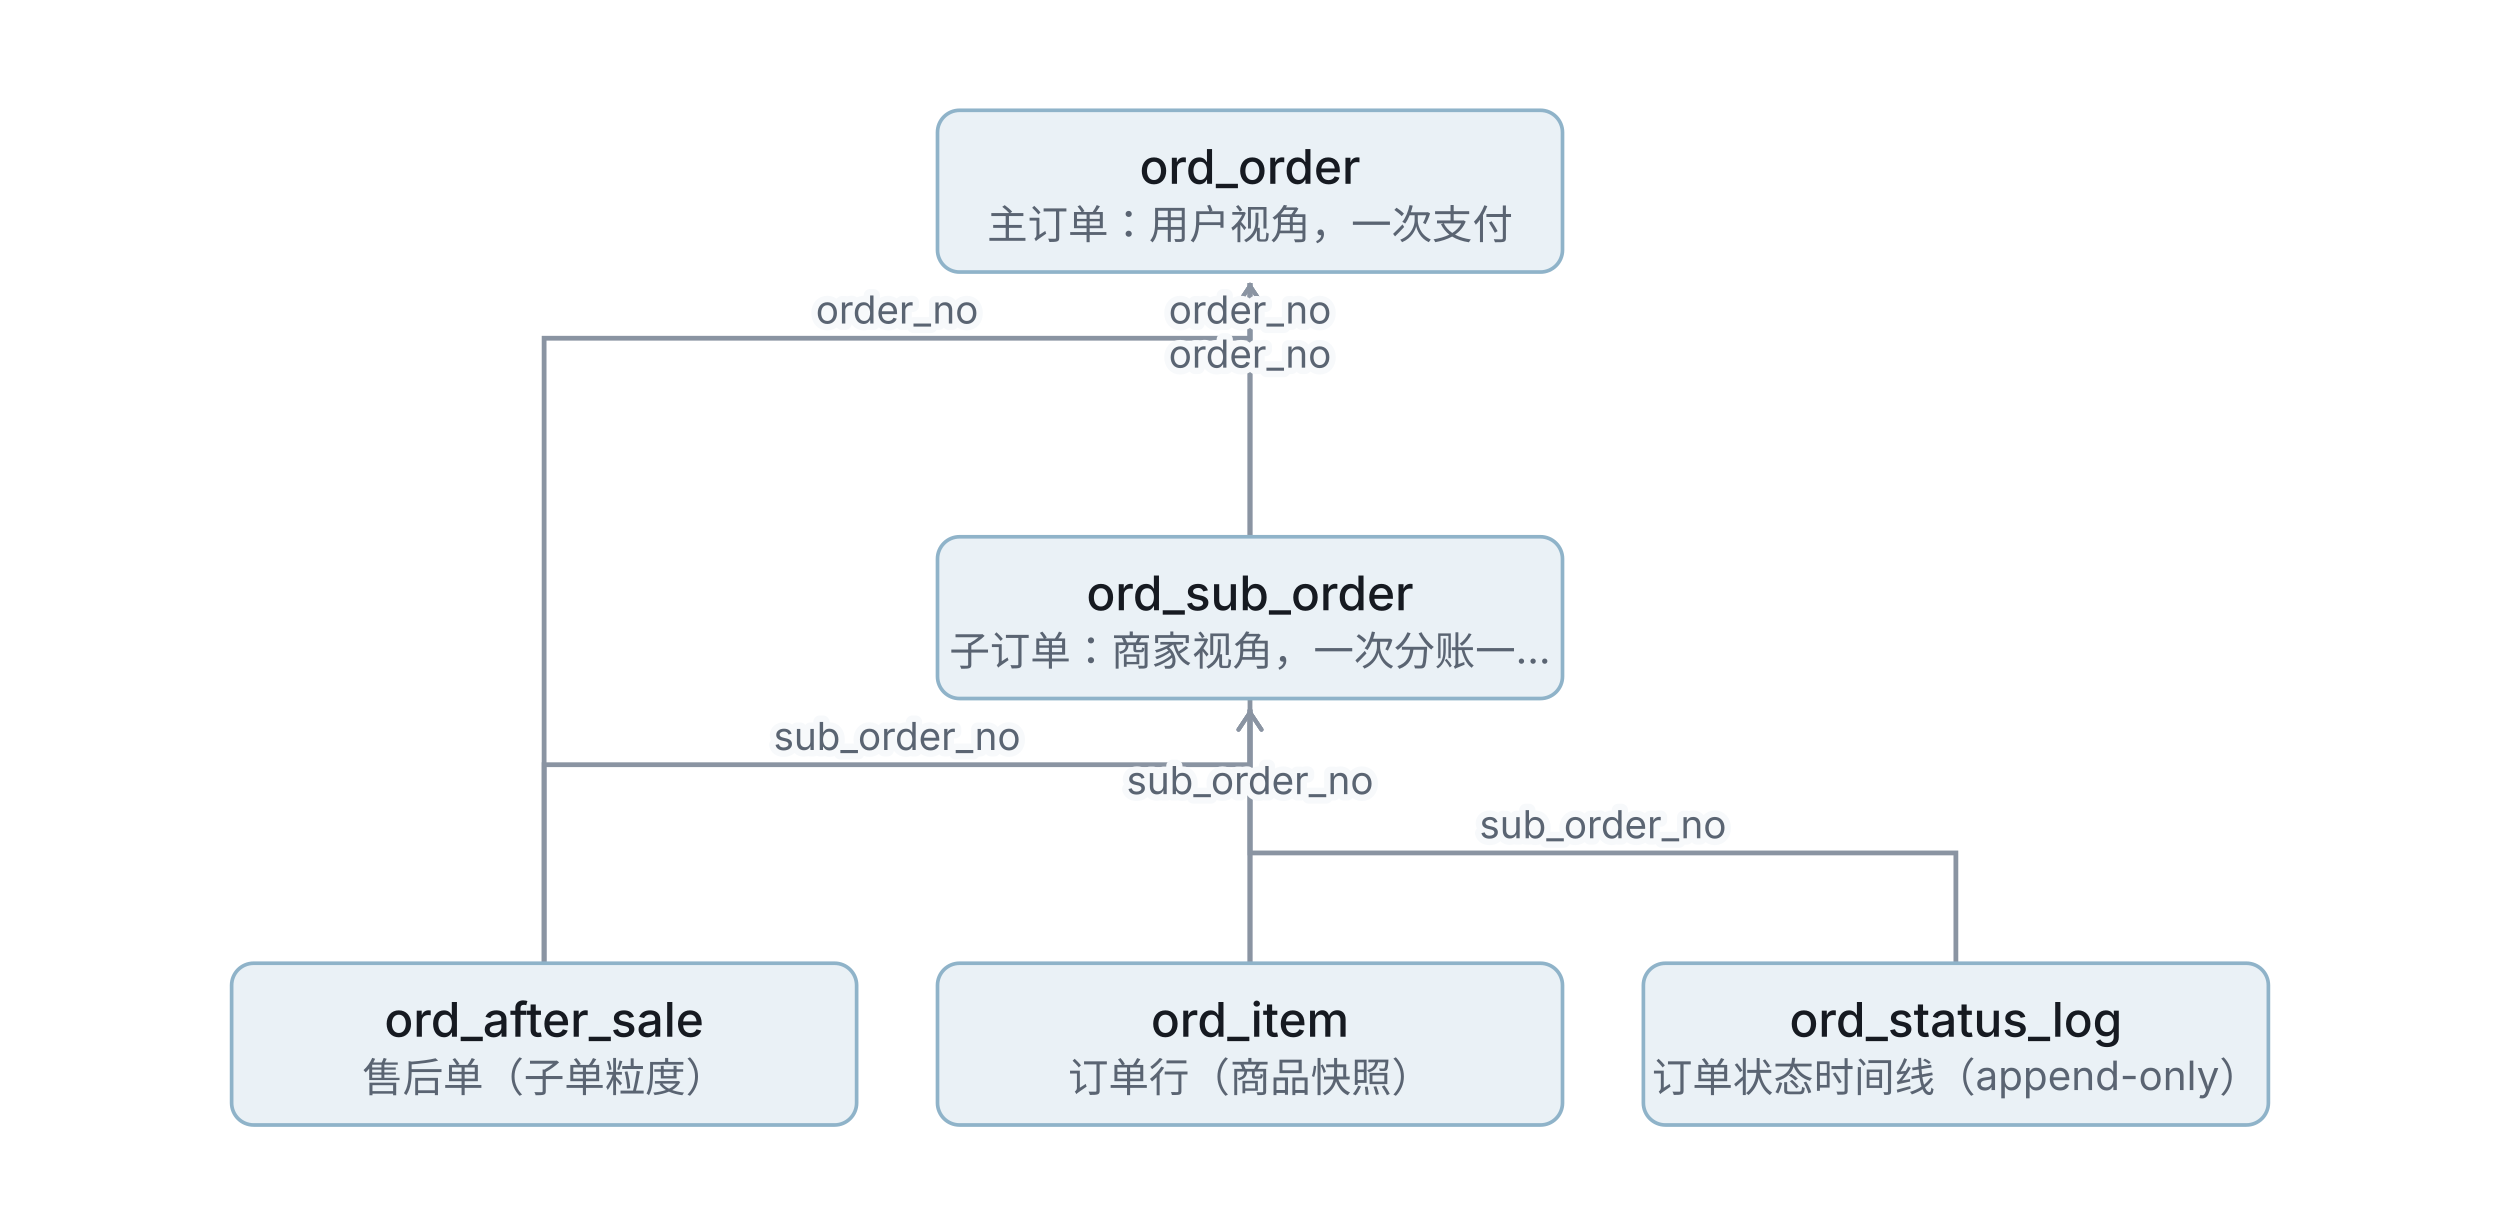
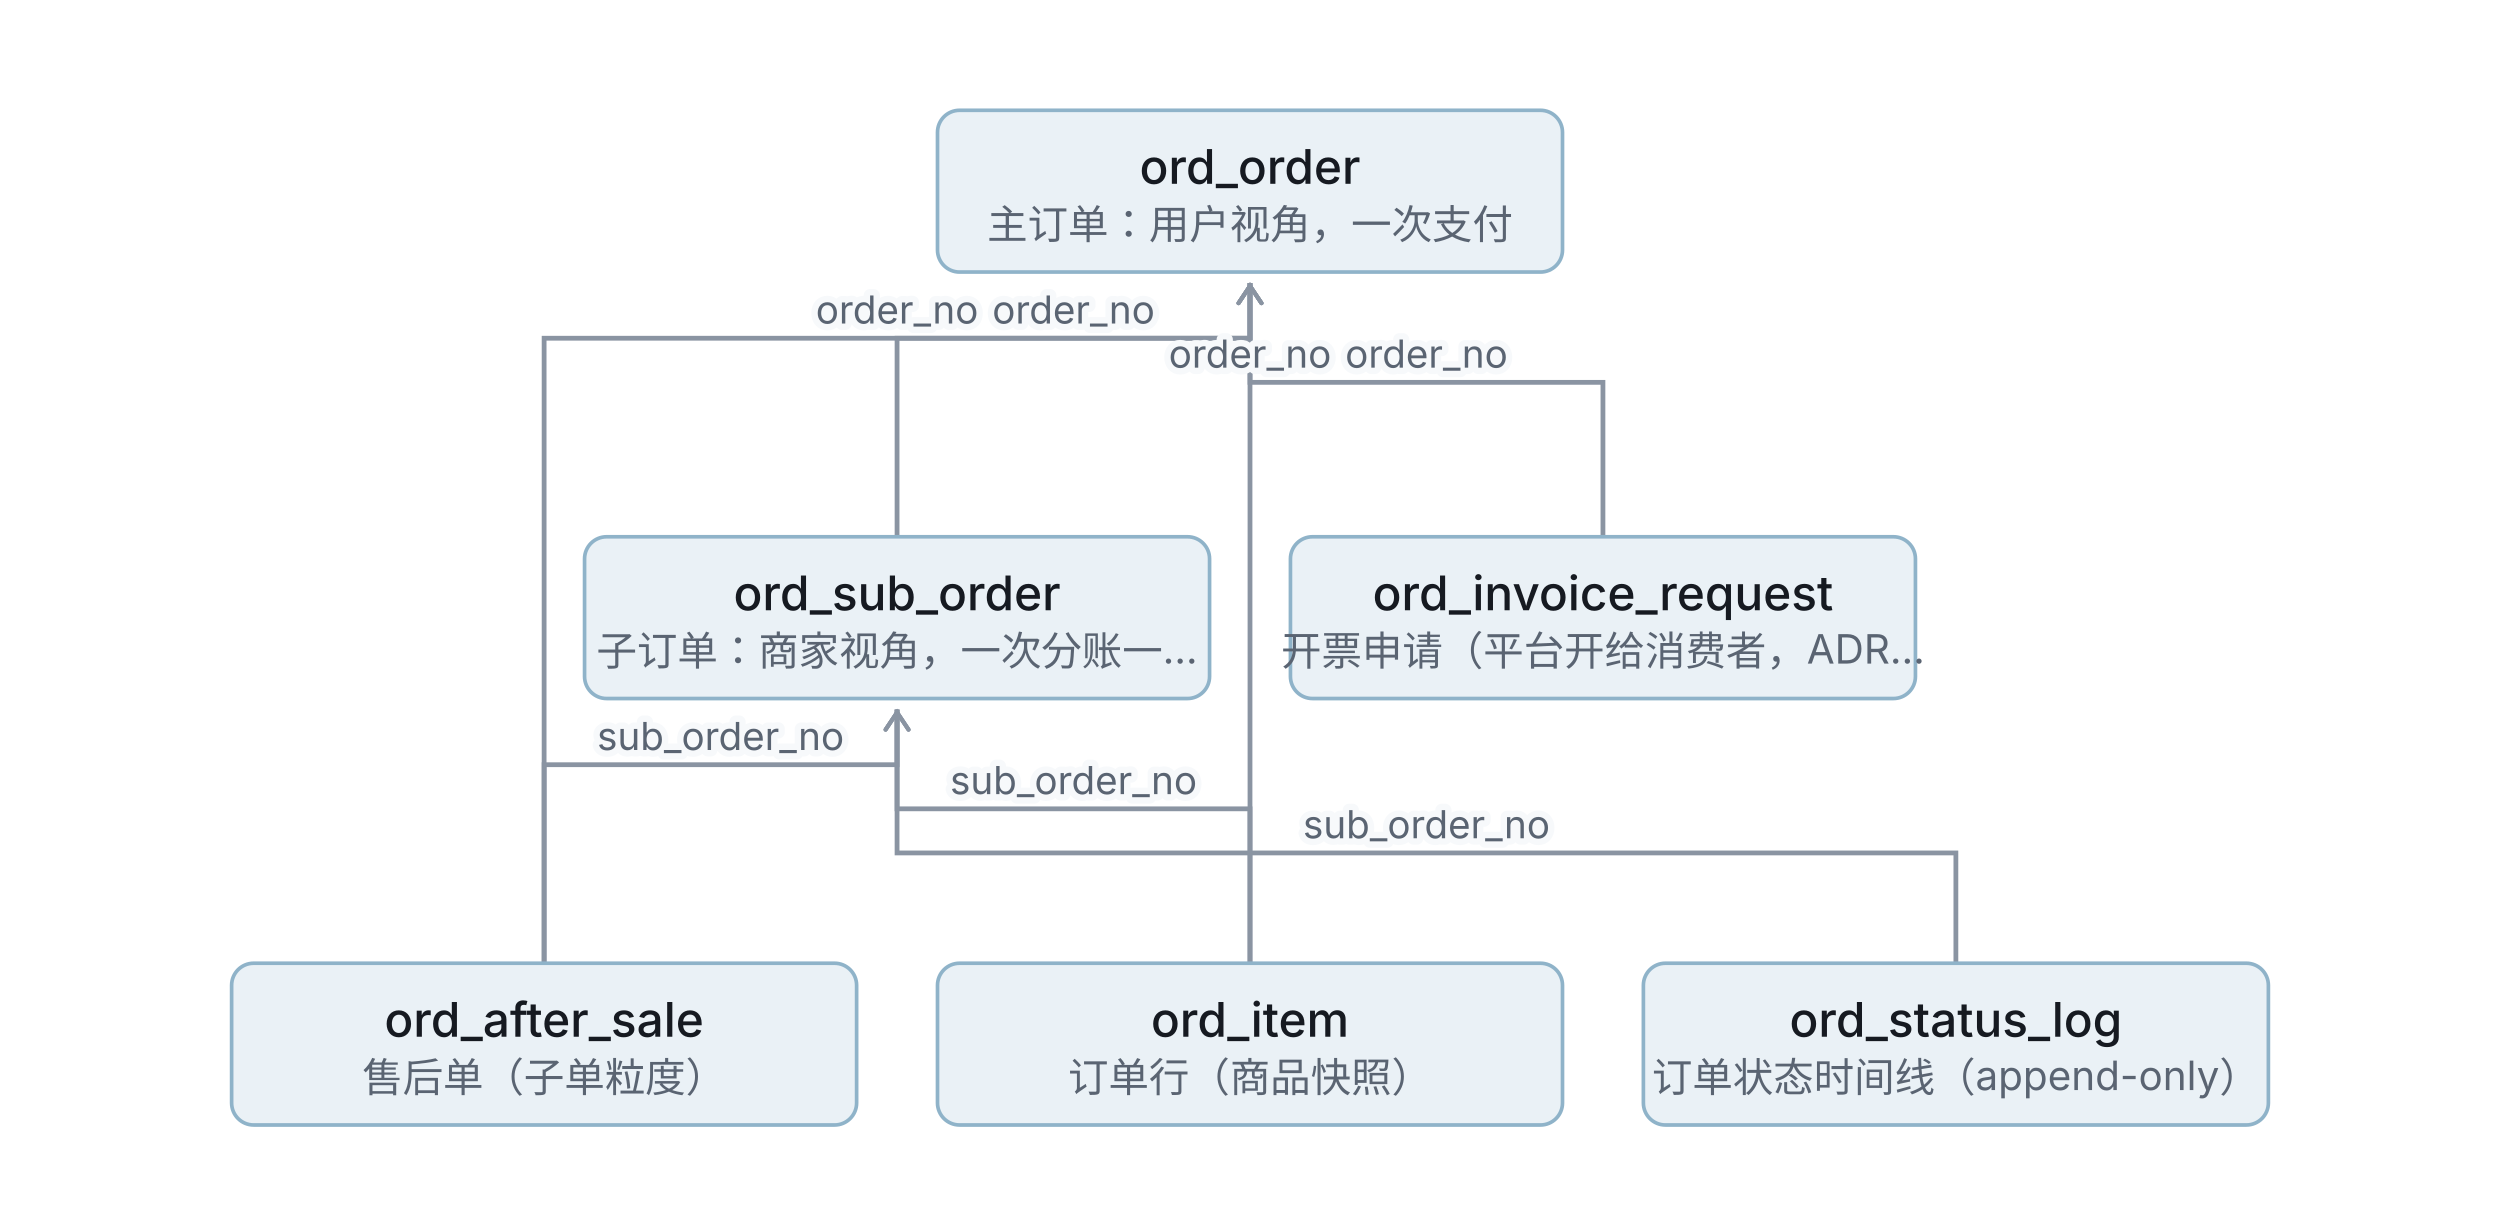
<svg xmlns="http://www.w3.org/2000/svg" width="680" height="332" viewBox="0 0 680 332" role="img" font-family="system-ui,-apple-system,'PingFang SC',sans-serif">
  <defs>
    <marker id="a" viewBox="0 0 10 10" refX="9" refY="5" markerWidth="6" markerHeight="6" orient="auto-start-reverse">
      <path d="M2 1L8 5L2 9" fill="none" stroke="#8A94A2" stroke-width="1.4" stroke-linecap="round" />
    </marker>
    <style>.n{font-weight:500;fill:#161A21}.s{font-size:11px;fill:#5A6472}
.l{font-size:10.5px;fill:#5A6472;paint-order:stroke;stroke:#F7F9FB;stroke-width:3.5;stroke-linejoin:round}.b{font-size:11px;fill:#5A6472;letter-spacing:.1em}
.ar{stroke:#8A94A2;stroke-width:1.3;fill:none}</style>
  </defs>
-   <path class="ar" d="M148 262 L148 208 L340 208 L340 193" marker-end="url(#a)" />
+   <path class="ar" d="M148 262 L148 208 L244 208 L244 193" marker-end="url(#a)" />
  <path class="ar" d="M148 262 L148 92 L340 92 L340 77" marker-end="url(#a)" />
-   <path class="ar" d="M340 262 L340 220 L340 220 L340 193" marker-end="url(#a)" />
+   <path class="ar" d="M340 262 L340 220 L244 220 L244 193" marker-end="url(#a)" />
  <path class="ar" d="M340 262 L340 104 L340 104 L340 77" marker-end="url(#a)" />
-   <path class="ar" d="M532 262 L532 232 L340 232 L340 193" marker-end="url(#a)" />
-   <path class="ar" d="M340 146 L340 92 L340 92 L340 77" marker-end="url(#a)" />
+   <path class="ar" d="M532 262 L532 232 L244 232 L244 193" marker-end="url(#a)" />
+   <path class="ar" d="M244 146 L244 92 L340 92 L340 77" marker-end="url(#a)" />
+   <path class="ar" d="M436 146 L436 104 L340 104 L340 77" marker-end="url(#a)" />
  <rect x="255" y="30" width="170" height="44" rx="6" fill="#EAF1F6" stroke="#8FB3C9" />
  <text class="n" x="340" y="50" text-anchor="middle" font-size="13">ord_order</text>
  <text class="s" x="340" y="65" text-anchor="middle">主订单：用户视角，一次支付</text>
-   <rect x="255" y="146" width="170" height="44" rx="6" fill="#EAF1F6" stroke="#8FB3C9" />
-   <text class="n" x="340" y="166" text-anchor="middle" font-size="13">ord_sub_order</text>
-   <text class="s" x="340" y="181" text-anchor="middle">子订单：商家视角，一次分账一…</text>
+   <rect x="159" y="146" width="170" height="44" rx="6" fill="#EAF1F6" stroke="#8FB3C9" />
+   <text class="n" x="244" y="166" text-anchor="middle" font-size="13">ord_sub_order</text>
+   <text class="s" x="244" y="181" text-anchor="middle">子订单：商家视角，一次分账一…</text>
+   <rect x="351" y="146" width="170" height="44" rx="6" fill="#EAF1F6" stroke="#8FB3C9" />
+   <text class="n" x="436" y="166" text-anchor="middle" font-size="13">ord_invoice_request</text>
+   <text class="s" x="436" y="181" text-anchor="middle">开票申请（平台开给消费者，ADR…</text>
  <rect x="63" y="262" width="170" height="44" rx="6" fill="#EAF1F6" stroke="#8FB3C9" />
  <text class="n" x="148" y="282" text-anchor="middle" font-size="13">ord_after_sale</text>
  <text class="s" x="148" y="297" text-anchor="middle">售后单（子单粒度）</text>
  <rect x="255" y="262" width="170" height="44" rx="6" fill="#EAF1F6" stroke="#8FB3C9" />
  <text class="n" x="340" y="282" text-anchor="middle" font-size="13">ord_item</text>
  <text class="s" x="340" y="297" text-anchor="middle">订单行（商品快照）</text>
  <rect x="447" y="262" width="170" height="44" rx="6" fill="#EAF1F6" stroke="#8FB3C9" />
  <text class="n" x="532" y="282" text-anchor="middle" font-size="13">ord_status_log</text>
  <text class="s" x="532" y="297" text-anchor="middle">订单状态时间线（append-only）</text>
-   <text class="l" x="244" y="204" text-anchor="middle">sub_order_no</text>
+   <text class="l" x="196" y="204" text-anchor="middle">sub_order_no</text>
  <text class="l" x="244" y="88" text-anchor="middle">order_no</text>
-   <text class="l" x="340" y="216" text-anchor="middle">sub_order_no</text>
+   <text class="l" x="292" y="216" text-anchor="middle">sub_order_no</text>
  <text class="l" x="340" y="100" text-anchor="middle">order_no</text>
-   <text class="l" x="436" y="228" text-anchor="middle">sub_order_no</text>
-   <text class="l" x="340" y="88" text-anchor="middle">order_no</text>
+   <text class="l" x="388" y="228" text-anchor="middle">sub_order_no</text>
+   <text class="l" x="292" y="88" text-anchor="middle">order_no</text>
+   <text class="l" x="388" y="100" text-anchor="middle">order_no</text>
</svg>
